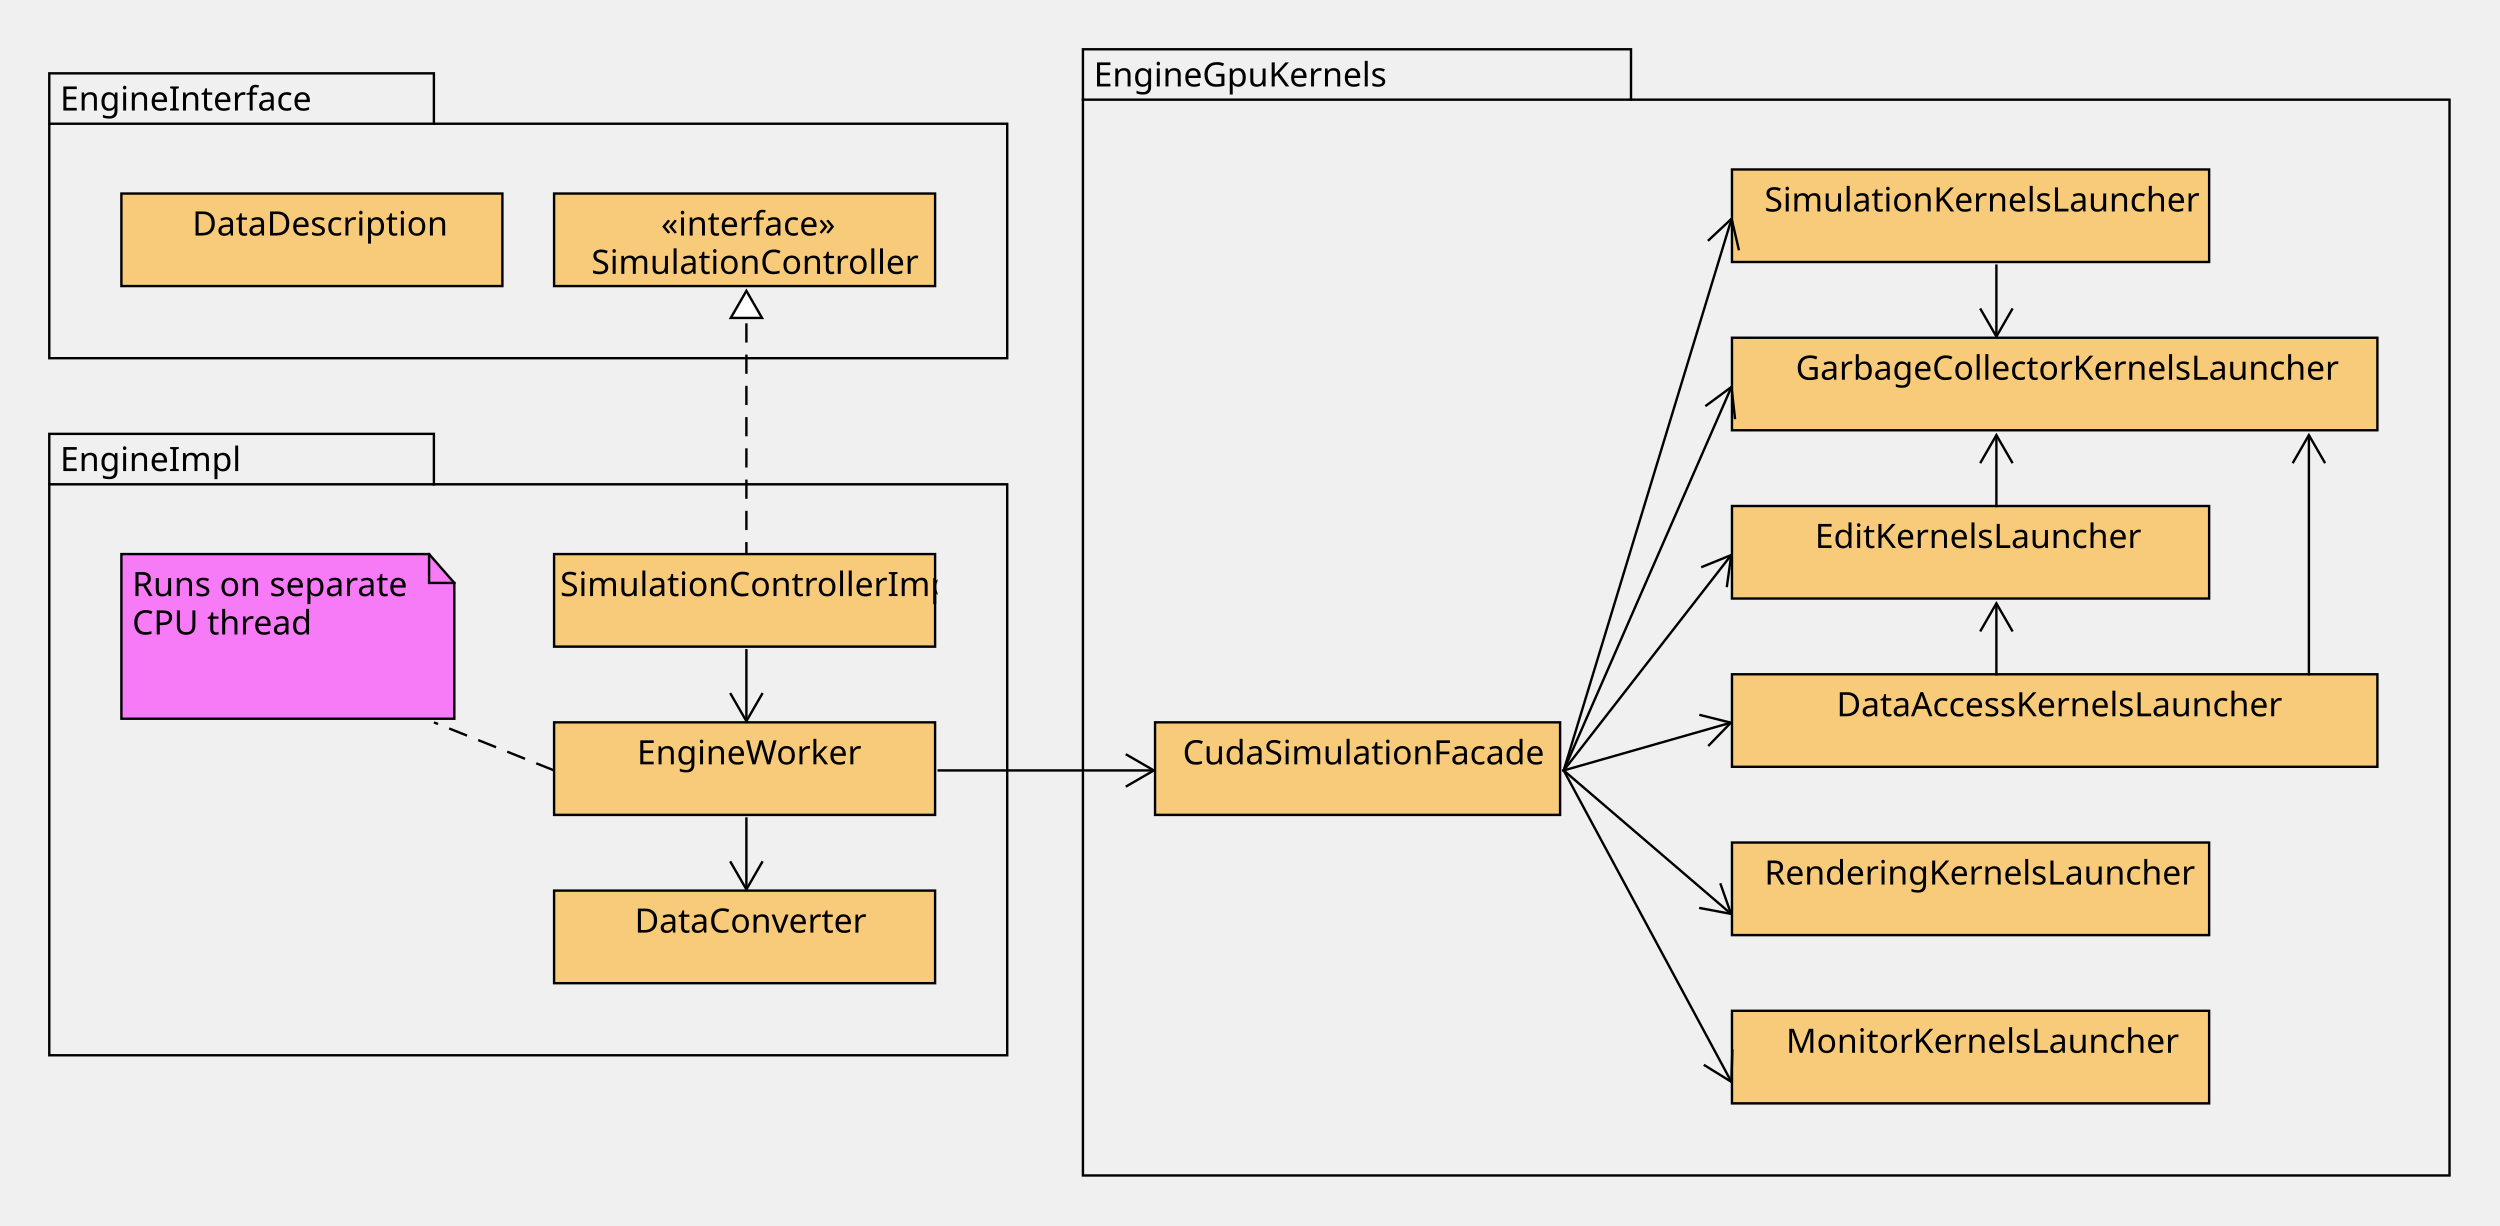
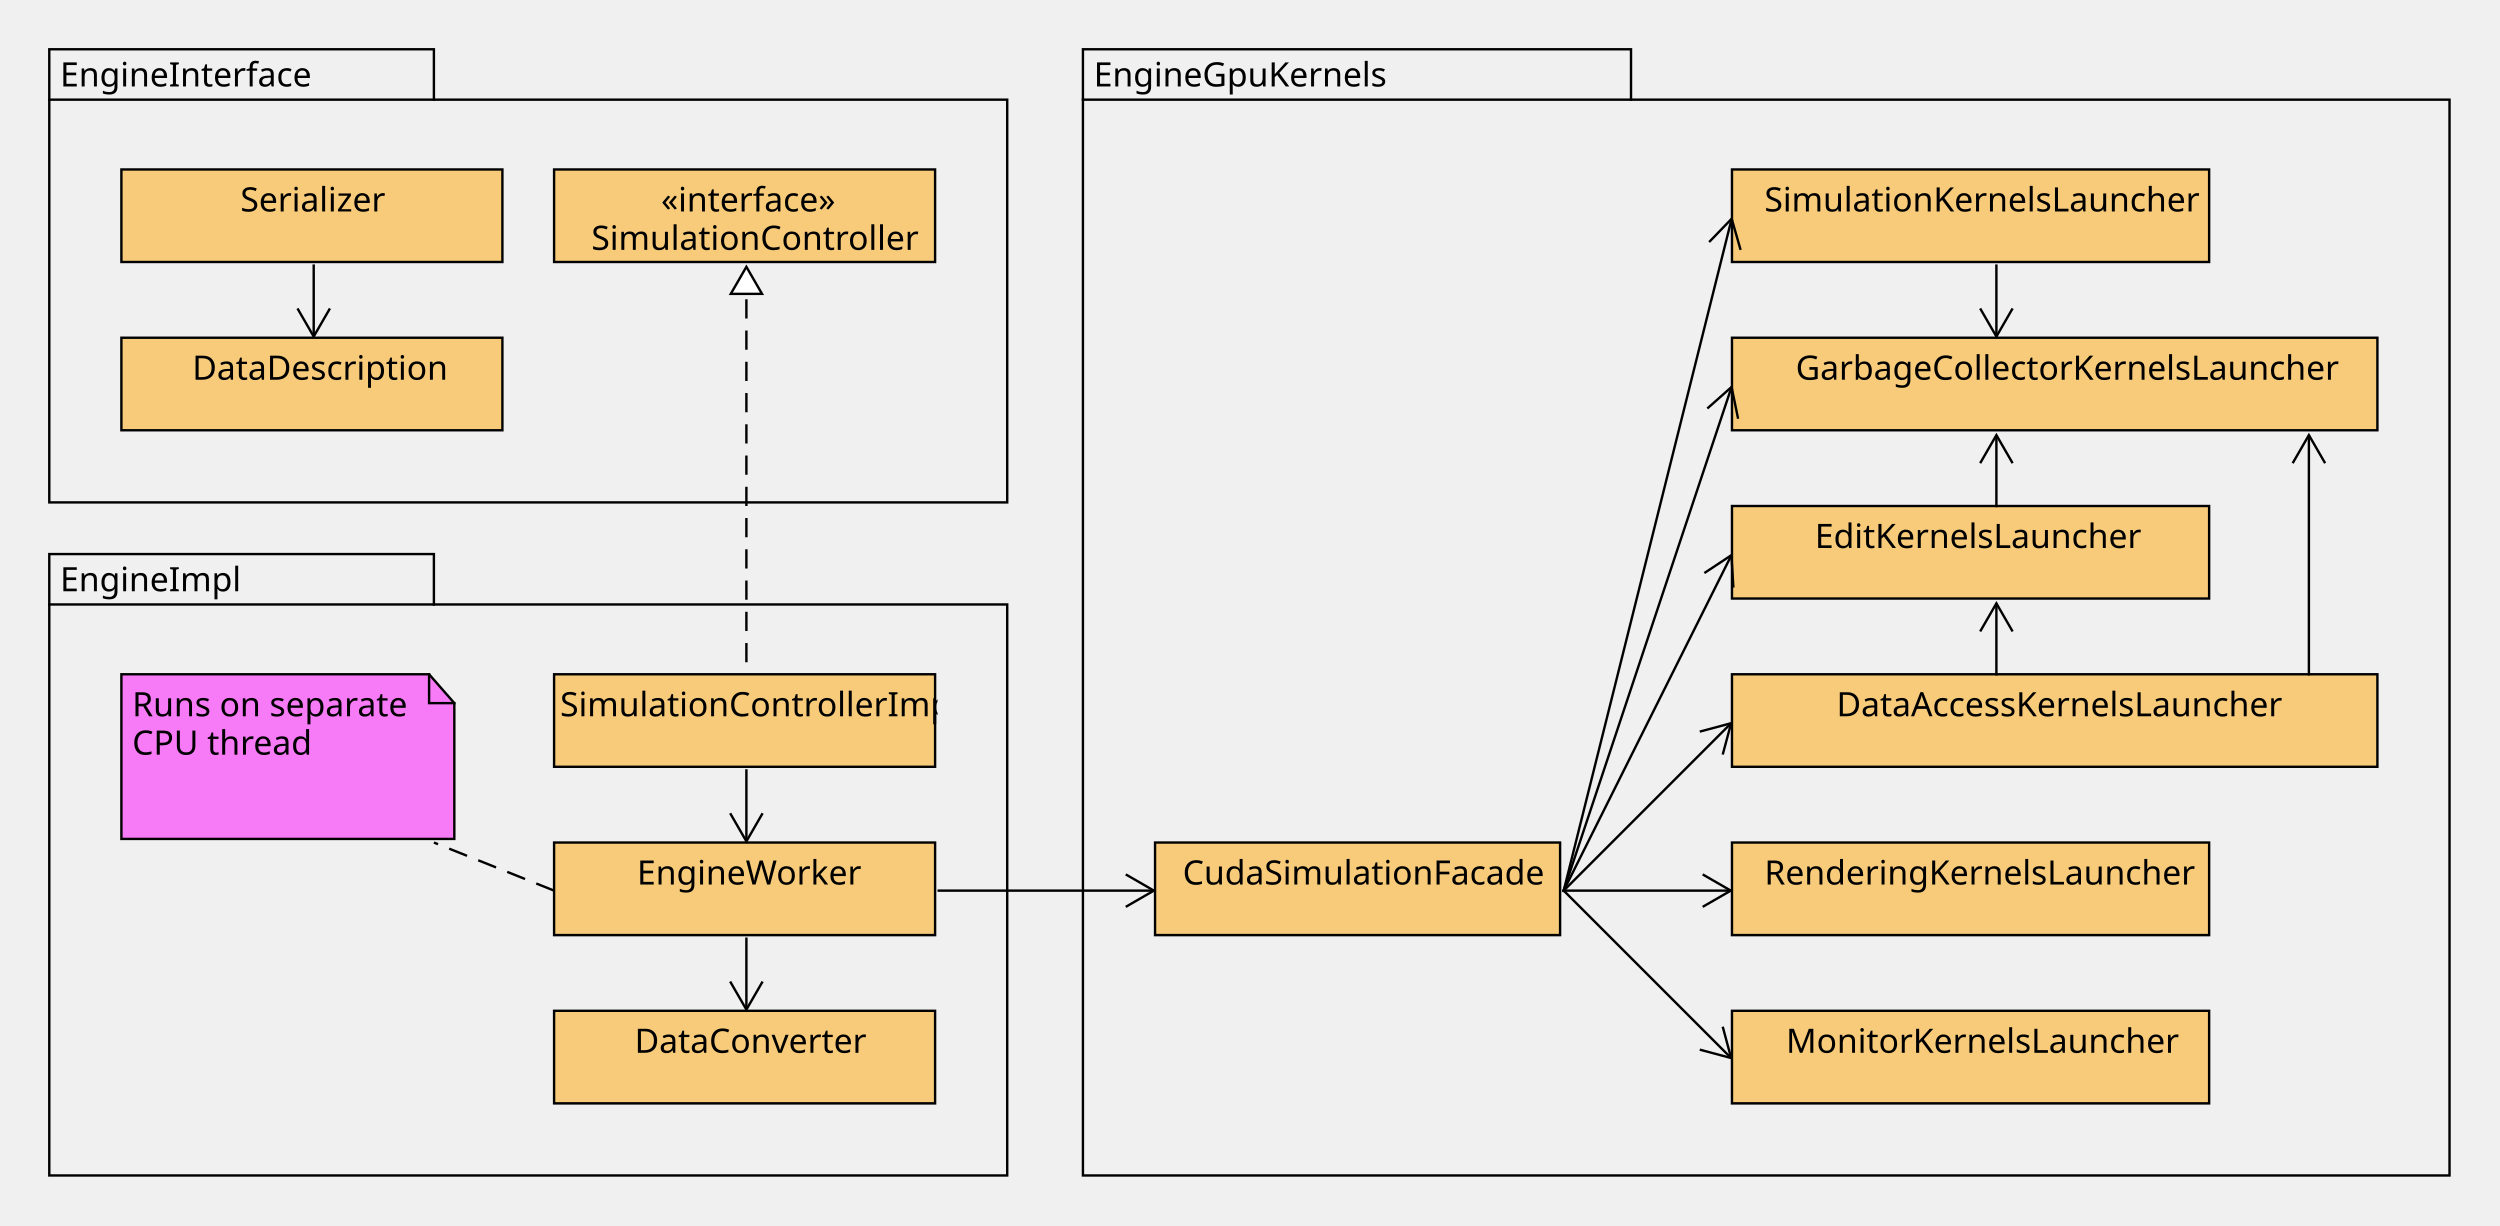
- <svg xmlns="http://www.w3.org/2000/svg" fill-opacity="1" color-rendering="auto" color-interpolation="auto" text-rendering="auto" stroke="black" stroke-linecap="square" width="1040" stroke-miterlimit="10" shape-rendering="auto" stroke-opacity="1" fill="black" stroke-dasharray="none" font-weight="normal" stroke-width="1" viewBox="320 100 1040 510" height="510" font-family="'Dialog'" font-style="normal" stroke-linejoin="miter" font-size="12px" stroke-dashoffset="0" image-rendering="auto">
+ <svg xmlns="http://www.w3.org/2000/svg" fill-opacity="1" color-rendering="auto" color-interpolation="auto" text-rendering="auto" stroke="black" stroke-linecap="square" width="1040" stroke-miterlimit="10" shape-rendering="auto" stroke-opacity="1" fill="black" stroke-dasharray="none" font-weight="normal" stroke-width="1" viewBox="330 320 1040 510" height="510" font-family="'Dialog'" font-style="normal" stroke-linejoin="miter" font-size="12px" stroke-dashoffset="0" image-rendering="auto">
  <defs id="genericDefs" />
  <g>
    <defs id="defs1">
      <clipPath clipPathUnits="userSpaceOnUse" id="clipPath1">
        <path d="M0 0 L2147483647 0 L2147483647 2147483647 L0 2147483647 L0 0 Z" />
      </clipPath>
      <clipPath clipPathUnits="userSpaceOnUse" id="clipPath2">
        <path d="M0 0 L0 40 L160 40 L160 0 Z" />
      </clipPath>
      <clipPath clipPathUnits="userSpaceOnUse" id="clipPath3">
        <path d="M0 0 L0 70 L140 70 L140 0 Z" />
      </clipPath>
      <clipPath clipPathUnits="userSpaceOnUse" id="clipPath4">
-         <path d="M0 0 L0 120 L400 120 L400 0 Z" />
+         <path d="M0 0 L0 190 L400 190 L400 0 Z" />
      </clipPath>
      <clipPath clipPathUnits="userSpaceOnUse" id="clipPath5">
        <path d="M0 0 L0 260 L400 260 L400 0 Z" />
      </clipPath>
      <clipPath clipPathUnits="userSpaceOnUse" id="clipPath6">
        <path d="M0 0 L0 470 L570 470 L570 0 Z" />
      </clipPath>
      <clipPath clipPathUnits="userSpaceOnUse" id="clipPath7">
        <path d="M0 0 L0 40 L270 40 L270 0 Z" />
      </clipPath>
      <clipPath clipPathUnits="userSpaceOnUse" id="clipPath8">
        <path d="M0 0 L0 40 L200 40 L200 0 Z" />
      </clipPath>
      <clipPath clipPathUnits="userSpaceOnUse" id="clipPath9">
        <path d="M0 0 L0 40 L170 40 L170 0 Z" />
      </clipPath>
      <clipPath clipPathUnits="userSpaceOnUse" id="clipPath10">
        <path d="M0 0 L0 60 L30 60 L30 0 Z" />
      </clipPath>
      <clipPath clipPathUnits="userSpaceOnUse" id="clipPath11">
        <path d="M0 0 L0 50 L80 50 L80 0 Z" />
      </clipPath>
      <clipPath clipPathUnits="userSpaceOnUse" id="clipPath12">
-         <path d="M0 0 L0 160 L100 160 L100 0 Z" />
+         <path d="M0 0 L0 100 L100 100 L100 0 Z" />
      </clipPath>
      <clipPath clipPathUnits="userSpaceOnUse" id="clipPath13">
-         <path d="M0 0 L0 90 L100 90 L100 0 Z" />
+         <path d="M0 0 L0 30 L100 30 L100 0 Z" />
      </clipPath>
      <clipPath clipPathUnits="userSpaceOnUse" id="clipPath14">
-         <path d="M0 0 L0 50 L100 50 L100 0 Z" />
+         <path d="M0 0 L0 170 L100 170 L100 0 Z" />
      </clipPath>
      <clipPath clipPathUnits="userSpaceOnUse" id="clipPath15">
-         <path d="M0 0 L0 120 L100 120 L100 0 Z" />
+         <path d="M0 0 L0 240 L100 240 L100 0 Z" />
      </clipPath>
      <clipPath clipPathUnits="userSpaceOnUse" id="clipPath16">
-         <path d="M0 0 L0 190 L100 190 L100 0 Z" />
+         <path d="M0 0 L0 310 L100 310 L100 0 Z" />
      </clipPath>
      <clipPath clipPathUnits="userSpaceOnUse" id="clipPath17">
-         <path d="M0 0 L0 260 L100 260 L100 0 Z" />
+         <path d="M0 0 L0 130 L30 130 L30 0 Z" />
      </clipPath>
      <clipPath clipPathUnits="userSpaceOnUse" id="clipPath18">
-         <path d="M0 0 L0 130 L30 130 L30 0 Z" />
+         <path d="M0 0 L0 30 L120 30 L120 0 Z" />
      </clipPath>
      <clipPath clipPathUnits="userSpaceOnUse" id="clipPath19">
-         <path d="M0 0 L0 30 L120 30 L120 0 Z" />
-       </clipPath>
-       <clipPath clipPathUnits="userSpaceOnUse" id="clipPath20">
-         <path d="M0 0 L0 140 L30 140 L30 0 Z" />
+         <path d="M0 0 L0 200 L30 200 L30 0 Z" />
      </clipPath>
    </defs>
-     <g fill="rgb(255,165,0)" fill-opacity="0.49" transform="translate(550,470)" stroke-opacity="0.49" stroke="rgb(255,165,0)">
-       <rect x="0.5" width="158.5" height="38.5" y="0.5" clip-path="url(#clipPath2)" stroke="none" />
-     </g>
-     <g transform="translate(550,470)">
+     <g fill="rgb(255,165,0)" fill-opacity="0.49" transform="translate(560,740)" stroke-opacity="0.49" stroke="rgb(255,165,0)">
+       <rect x="0.5" width="158.5" height="38.5" y="0.5" clip-path="url(#clipPath2)" stroke="none" />
+     </g>
+     <g transform="translate(560,740)">
      <rect fill="none" x="0.5" width="158.5" height="38.5" y="0.5" clip-path="url(#clipPath2)" />
      <text x="34" font-size="14px" y="17.969" clip-path="url(#clipPath2)" font-family="sans-serif" stroke="none" xml:space="preserve">DataConverter</text>
    </g>
-     <g fill="rgb(255,0,255)" fill-opacity="0.49" transform="translate(370,330)" stroke-opacity="0.49" stroke="rgb(255,0,255)">
+     <g fill="rgb(255,0,255)" fill-opacity="0.49" transform="translate(380,600)" stroke-opacity="0.49" stroke="rgb(255,0,255)">
      <path d="M0.5 0.5 L128.5 0.5 L139 12.5 L139 69 L0.5 69 Z" stroke="none" clip-path="url(#clipPath3)" />
    </g>
-     <g transform="translate(370,330)">
+     <g transform="translate(380,600)">
      <path fill="none" d="M0.5 0.5 L128.5 0.5 L139 12.5 L139 69 L0.5 69 Z" clip-path="url(#clipPath3)" />
      <path fill="none" d="M128.5 0.5 L128.5 12.5 L139 12.5" clip-path="url(#clipPath3)" />
      <text x="5" font-size="14px" y="17.969" clip-path="url(#clipPath3)" font-family="sans-serif" stroke="none" xml:space="preserve">Runs on separate</text>
      <text x="5" font-size="14px" y="33.938" clip-path="url(#clipPath3)" font-family="sans-serif" stroke="none" xml:space="preserve">CPU thread</text>
    </g>
-     <g fill="rgb(255,255,255)" fill-opacity="0" transform="translate(340,130)" stroke-opacity="0" stroke="rgb(255,255,255)">
-       <path d="M0.5 0.5 L160.5 0.5 L160.5 21.469 L399 21.469 L399 119 L0.5 119 Z" stroke="none" clip-path="url(#clipPath4)" />
-     </g>
-     <g transform="translate(340,130)">
-       <path fill="none" d="M0.5 0.5 L160.5 0.5 L160.5 21.469 L399 21.469 L399 119 L0.5 119 Z" clip-path="url(#clipPath4)" />
+     <g fill="rgb(255,255,255)" fill-opacity="0" transform="translate(350,340)" stroke-opacity="0" stroke="rgb(255,255,255)">
+       <path d="M0.5 0.5 L160.5 0.5 L160.5 21.469 L399 21.469 L399 189 L0.5 189 Z" stroke="none" clip-path="url(#clipPath4)" />
+     </g>
+     <g transform="translate(350,340)">
+       <path fill="none" d="M0.5 0.5 L160.5 0.5 L160.5 21.469 L399 21.469 L399 189 L0.5 189 Z" clip-path="url(#clipPath4)" />
      <path fill="none" d="M0.5 21.469 L160.5 21.469" clip-path="url(#clipPath4)" />
      <text x="5" font-size="14px" y="15.969" clip-path="url(#clipPath4)" font-family="sans-serif" stroke="none" xml:space="preserve">EngineInterface</text>
    </g>
-     <g fill="rgb(255,255,255)" fill-opacity="0" transform="translate(340,280)" stroke-opacity="0" stroke="rgb(255,255,255)">
+     <g fill="rgb(255,255,255)" fill-opacity="0" transform="translate(350,550)" stroke-opacity="0" stroke="rgb(255,255,255)">
      <path d="M0.5 0.5 L160.5 0.5 L160.5 21.469 L399 21.469 L399 259 L0.5 259 Z" stroke="none" clip-path="url(#clipPath5)" />
    </g>
-     <g transform="translate(340,280)">
+     <g transform="translate(350,550)">
      <path fill="none" d="M0.5 0.5 L160.5 0.5 L160.5 21.469 L399 21.469 L399 259 L0.5 259 Z" clip-path="url(#clipPath5)" />
      <path fill="none" d="M0.5 21.469 L160.5 21.469" clip-path="url(#clipPath5)" />
      <text x="5" font-size="14px" y="15.969" clip-path="url(#clipPath5)" font-family="sans-serif" stroke="none" xml:space="preserve">EngineImpl</text>
    </g>
-     <g fill="rgb(255,255,255)" fill-opacity="0" transform="translate(770,120)" stroke-opacity="0" stroke="rgb(255,255,255)">
+     <g fill="rgb(255,255,255)" fill-opacity="0" transform="translate(780,340)" stroke-opacity="0" stroke="rgb(255,255,255)">
      <path d="M0.5 0.5 L228.5 0.5 L228.5 21.469 L569 21.469 L569 469 L0.5 469 Z" stroke="none" clip-path="url(#clipPath6)" />
    </g>
-     <g transform="translate(770,120)">
+     <g transform="translate(780,340)">
      <path fill="none" d="M0.5 0.5 L228.5 0.5 L228.5 21.469 L569 21.469 L569 469 L0.5 469 Z" clip-path="url(#clipPath6)" />
      <path fill="none" d="M0.5 21.469 L228.5 21.469" clip-path="url(#clipPath6)" />
      <text x="5" font-size="14px" y="15.969" clip-path="url(#clipPath6)" font-family="sans-serif" stroke="none" xml:space="preserve">EngineGpuKernels</text>
    </g>
-     <g fill="rgb(255,165,0)" fill-opacity="0.49" transform="translate(1040,240)" stroke-opacity="0.49" stroke="rgb(255,165,0)">
+     <g fill="rgb(255,165,0)" fill-opacity="0.49" transform="translate(1050,460)" stroke-opacity="0.49" stroke="rgb(255,165,0)">
      <rect x="0.5" width="268.5" height="38.5" y="0.5" clip-path="url(#clipPath7)" stroke="none" />
    </g>
-     <g transform="translate(1040,240)">
+     <g transform="translate(1050,460)">
      <rect fill="none" x="0.5" width="268.5" height="38.5" y="0.5" clip-path="url(#clipPath7)" />
      <text x="27" font-size="14px" y="17.969" clip-path="url(#clipPath7)" font-family="sans-serif" stroke="none" xml:space="preserve">GarbageCollectorKernelsLauncher</text>
    </g>
-     <g fill="rgb(255,165,0)" fill-opacity="0.49" transform="translate(1040,520)" stroke-opacity="0.49" stroke="rgb(255,165,0)">
-       <rect x="0.5" width="198.5" height="38.5" y="0.5" clip-path="url(#clipPath8)" stroke="none" />
-     </g>
-     <g transform="translate(1040,520)">
+     <g fill="rgb(255,165,0)" fill-opacity="0.49" transform="translate(1050,740)" stroke-opacity="0.49" stroke="rgb(255,165,0)">
+       <rect x="0.5" width="198.5" height="38.5" y="0.5" clip-path="url(#clipPath8)" stroke="none" />
+     </g>
+     <g transform="translate(1050,740)">
      <rect fill="none" x="0.5" width="198.5" height="38.5" y="0.5" clip-path="url(#clipPath8)" />
      <text x="23" font-size="14px" y="17.969" clip-path="url(#clipPath8)" font-family="sans-serif" stroke="none" xml:space="preserve">MonitorKernelsLauncher</text>
    </g>
-     <g fill="rgb(255,165,0)" fill-opacity="0.49" transform="translate(1040,380)" stroke-opacity="0.49" stroke="rgb(255,165,0)">
+     <g fill="rgb(255,165,0)" fill-opacity="0.49" transform="translate(1050,600)" stroke-opacity="0.49" stroke="rgb(255,165,0)">
      <rect x="0.5" width="268.5" height="38.5" y="0.5" clip-path="url(#clipPath7)" stroke="none" />
    </g>
-     <g transform="translate(1040,380)">
+     <g transform="translate(1050,600)">
      <rect fill="none" x="0.5" width="268.5" height="38.5" y="0.5" clip-path="url(#clipPath7)" />
      <text x="44" font-size="14px" y="17.969" clip-path="url(#clipPath7)" font-family="sans-serif" stroke="none" xml:space="preserve">DataAccessKernelsLauncher</text>
    </g>
-     <g fill="rgb(255,165,0)" fill-opacity="0.49" transform="translate(1040,310)" stroke-opacity="0.49" stroke="rgb(255,165,0)">
-       <rect x="0.5" width="198.5" height="38.5" y="0.5" clip-path="url(#clipPath8)" stroke="none" />
-     </g>
-     <g transform="translate(1040,310)">
+     <g fill="rgb(255,165,0)" fill-opacity="0.49" transform="translate(1050,530)" stroke-opacity="0.49" stroke="rgb(255,165,0)">
+       <rect x="0.5" width="198.5" height="38.5" y="0.5" clip-path="url(#clipPath8)" stroke="none" />
+     </g>
+     <g transform="translate(1050,530)">
      <rect fill="none" x="0.5" width="198.5" height="38.5" y="0.5" clip-path="url(#clipPath8)" />
      <text x="35" font-size="14px" y="17.969" clip-path="url(#clipPath8)" font-family="sans-serif" stroke="none" xml:space="preserve">EditKernelsLauncher</text>
    </g>
-     <g fill="rgb(255,165,0)" fill-opacity="0.49" transform="translate(1040,450)" stroke-opacity="0.49" stroke="rgb(255,165,0)">
-       <rect x="0.5" width="198.5" height="38.5" y="0.5" clip-path="url(#clipPath8)" stroke="none" />
-     </g>
-     <g transform="translate(1040,450)">
+     <g fill="rgb(255,165,0)" fill-opacity="0.49" transform="translate(1050,670)" stroke-opacity="0.49" stroke="rgb(255,165,0)">
+       <rect x="0.5" width="198.5" height="38.5" y="0.5" clip-path="url(#clipPath8)" stroke="none" />
+     </g>
+     <g transform="translate(1050,670)">
      <rect fill="none" x="0.5" width="198.5" height="38.5" y="0.5" clip-path="url(#clipPath8)" />
      <text x="14" font-size="14px" y="17.969" clip-path="url(#clipPath8)" font-family="sans-serif" stroke="none" xml:space="preserve">RenderingKernelsLauncher</text>
    </g>
-     <g fill="rgb(255,165,0)" fill-opacity="0.49" transform="translate(1040,170)" stroke-opacity="0.49" stroke="rgb(255,165,0)">
-       <rect x="0.5" width="198.5" height="38.5" y="0.5" clip-path="url(#clipPath8)" stroke="none" />
-     </g>
-     <g transform="translate(1040,170)">
+     <g fill="rgb(255,165,0)" fill-opacity="0.49" transform="translate(1050,390)" stroke-opacity="0.49" stroke="rgb(255,165,0)">
+       <rect x="0.5" width="198.5" height="38.5" y="0.5" clip-path="url(#clipPath8)" stroke="none" />
+     </g>
+     <g transform="translate(1050,390)">
      <rect fill="none" x="0.5" width="198.5" height="38.5" y="0.5" clip-path="url(#clipPath8)" />
      <text x="14" font-size="14px" y="17.969" clip-path="url(#clipPath8)" font-family="sans-serif" stroke="none" xml:space="preserve">SimulationKernelsLauncher</text>
    </g>
-     <g fill="rgb(255,165,0)" fill-opacity="0.49" transform="translate(800,400)" stroke-opacity="0.49" stroke="rgb(255,165,0)">
+     <g fill="rgb(255,165,0)" fill-opacity="0.49" transform="translate(810,670)" stroke-opacity="0.49" stroke="rgb(255,165,0)">
      <rect x="0.5" width="168.5" height="38.5" y="0.5" clip-path="url(#clipPath9)" stroke="none" />
    </g>
-     <g transform="translate(800,400)">
+     <g transform="translate(810,670)">
      <rect fill="none" x="0.5" width="168.5" height="38.5" y="0.5" clip-path="url(#clipPath9)" />
      <text x="12" font-size="14px" y="17.969" clip-path="url(#clipPath9)" font-family="sans-serif" stroke="none" xml:space="preserve">CudaSimulationFacade</text>
    </g>
-     <g fill="rgb(255,165,0)" fill-opacity="0.49" transform="translate(550,400)" stroke-opacity="0.49" stroke="rgb(255,165,0)">
-       <rect x="0.5" width="158.5" height="38.5" y="0.5" clip-path="url(#clipPath2)" stroke="none" />
-     </g>
-     <g transform="translate(550,400)">
+     <g fill="rgb(255,165,0)" fill-opacity="0.49" transform="translate(560,670)" stroke-opacity="0.49" stroke="rgb(255,165,0)">
+       <rect x="0.5" width="158.5" height="38.5" y="0.5" clip-path="url(#clipPath2)" stroke="none" />
+     </g>
+     <g transform="translate(560,670)">
      <rect fill="none" x="0.5" width="158.5" height="38.5" y="0.5" clip-path="url(#clipPath2)" />
      <text x="35" font-size="14px" y="17.969" clip-path="url(#clipPath2)" font-family="sans-serif" stroke="none" xml:space="preserve">EngineWorker</text>
    </g>
-     <g fill="rgb(255,165,0)" fill-opacity="0.49" transform="translate(550,330)" stroke-opacity="0.49" stroke="rgb(255,165,0)">
-       <rect x="0.5" width="158.5" height="38.5" y="0.5" clip-path="url(#clipPath2)" stroke="none" />
-     </g>
-     <g transform="translate(550,330)">
+     <g fill="rgb(255,165,0)" fill-opacity="0.49" transform="translate(560,600)" stroke-opacity="0.49" stroke="rgb(255,165,0)">
+       <rect x="0.5" width="158.5" height="38.5" y="0.5" clip-path="url(#clipPath2)" stroke="none" />
+     </g>
+     <g transform="translate(560,600)">
      <rect fill="none" x="0.5" width="158.5" height="38.5" y="0.5" clip-path="url(#clipPath2)" />
      <text x="3" font-size="14px" y="17.969" clip-path="url(#clipPath2)" font-family="sans-serif" stroke="none" xml:space="preserve">SimulationControllerImpl</text>
    </g>
-     <g fill="rgb(255,165,0)" fill-opacity="0.49" transform="translate(550,180)" stroke-opacity="0.49" stroke="rgb(255,165,0)">
-       <rect x="0.5" width="158.5" height="38.5" y="0.5" clip-path="url(#clipPath2)" stroke="none" />
-     </g>
-     <g transform="translate(550,180)">
+     <g fill="rgb(255,165,0)" fill-opacity="0.49" transform="translate(560,390)" stroke-opacity="0.49" stroke="rgb(255,165,0)">
+       <rect x="0.5" width="158.5" height="38.5" y="0.5" clip-path="url(#clipPath2)" stroke="none" />
+     </g>
+     <g transform="translate(560,390)">
      <rect fill="none" x="0.5" width="158.5" height="38.5" y="0.5" clip-path="url(#clipPath2)" />
      <text x="45" font-size="14px" y="17.969" clip-path="url(#clipPath2)" font-family="sans-serif" stroke="none" xml:space="preserve">«interface»</text>
      <text x="16" font-size="14px" y="33.938" clip-path="url(#clipPath2)" font-family="sans-serif" stroke="none" xml:space="preserve">SimulationController</text>
    </g>
-     <g transform="translate(620,430)">
-       <path fill="none" d="M10.5 39.5 L10.5 10.5" clip-path="url(#clipPath10)" />
-       <path fill="none" d="M17 28.742 L10.5 40 L4 28.742" clip-path="url(#clipPath10)" />
-     </g>
-     <g stroke-dasharray="8,5" stroke-miterlimit="5" transform="translate(490,390)" stroke-linecap="butt">
+     <g transform="translate(450,420)">
+       <path fill="none" d="M10.5 39.5 L10.5 10.5" clip-path="url(#clipPath10)" />
+       <path fill="none" d="M17 28.742 L10.5 40 L4 28.742" clip-path="url(#clipPath10)" />
+     </g>
+     <g fill="rgb(255,165,0)" fill-opacity="0.49" transform="translate(380,460)" stroke-opacity="0.49" stroke="rgb(255,165,0)">
+       <rect x="0.5" width="158.5" height="38.5" y="0.5" clip-path="url(#clipPath2)" stroke="none" />
+     </g>
+     <g transform="translate(380,460)">
+       <rect fill="none" x="0.5" width="158.5" height="38.5" y="0.5" clip-path="url(#clipPath2)" />
+       <text x="30" font-size="14px" y="17.969" clip-path="url(#clipPath2)" font-family="sans-serif" stroke="none" xml:space="preserve">DataDescription</text>
+     </g>
+     <g transform="translate(630,700)">
+       <path fill="none" d="M10.5 39.5 L10.5 10.5" clip-path="url(#clipPath10)" />
+       <path fill="none" d="M17 28.742 L10.5 40 L4 28.742" clip-path="url(#clipPath10)" />
+     </g>
+     <g stroke-dasharray="8,5" stroke-miterlimit="5" transform="translate(500,660)" stroke-linecap="butt">
      <path fill="none" d="M60.5 30.5 L10.5 10.5" clip-path="url(#clipPath11)" />
    </g>
-     <g fill="rgb(255,165,0)" fill-opacity="0.49" transform="translate(370,180)" stroke-opacity="0.49" stroke="rgb(255,165,0)">
-       <rect x="0.5" width="158.5" height="38.5" y="0.5" clip-path="url(#clipPath2)" stroke="none" />
-     </g>
-     <g transform="translate(370,180)">
-       <rect fill="none" x="0.5" width="158.5" height="38.5" y="0.5" clip-path="url(#clipPath2)" />
-       <text x="30" font-size="14px" y="17.969" clip-path="url(#clipPath2)" font-family="sans-serif" stroke="none" xml:space="preserve">DataDescription</text>
-     </g>
-     <g transform="translate(960,410)">
-       <path fill="none" d="M80.026 139.619 L10.5 10.5" clip-path="url(#clipPath12)" />
-       <path fill="none" d="M80.648 127.066 L80.263 140.06 L69.202 133.229" clip-path="url(#clipPath12)" />
-     </g>
-     <g transform="translate(960,410)">
-       <path fill="none" d="M79.741 69.849 L10.5 10.5" clip-path="url(#clipPath13)" />
-       <path fill="none" d="M75.803 57.913 L80.12 70.175 L67.342 67.783" clip-path="url(#clipPath13)" />
-     </g>
-     <g transform="translate(960,390)">
-       <path fill="none" d="M79.538 10.775 L10.5 30.5" clip-path="url(#clipPath14)" />
-       <path fill="none" d="M67.408 7.48 L80.019 10.637 L70.98 19.98" clip-path="url(#clipPath14)" />
-     </g>
-     <g transform="translate(960,320)">
-       <path fill="none" d="M79.886 11.289 L10.5 100.5" clip-path="url(#clipPath15)" />
-       <path fill="none" d="M68.15 15.791 L80.193 10.895 L78.412 23.772" clip-path="url(#clipPath15)" />
-     </g>
-     <g transform="translate(960,250)">
-       <path fill="none" d="M80.099 11.416 L10.5 170.5" clip-path="url(#clipPath16)" />
-       <path fill="none" d="M69.832 18.667 L80.3 10.958 L81.742 23.878" clip-path="url(#clipPath16)" />
-     </g>
-     <g transform="translate(960,180)">
-       <path fill="none" d="M80.209 11.457 L10.5 240.5" clip-path="url(#clipPath17)" />
-       <path fill="none" d="M70.858 19.856 L80.354 10.978 L83.295 23.641" clip-path="url(#clipPath17)" />
-     </g>
-     <g transform="translate(1270,270)">
-       <path fill="none" d="M10.5 11.5 L10.5 110.5" clip-path="url(#clipPath18)" />
-       <path fill="none" d="M4 22.258 L10.5 11 L17 22.258" clip-path="url(#clipPath18)" />
-     </g>
-     <g transform="translate(1140,340)">
+     <g fill="rgb(255,165,0)" fill-opacity="0.49" transform="translate(380,390)" stroke-opacity="0.49" stroke="rgb(255,165,0)">
+       <rect x="0.5" width="158.5" height="38.5" y="0.5" clip-path="url(#clipPath2)" stroke="none" />
+     </g>
+     <g transform="translate(380,390)">
+       <rect fill="none" x="0.5" width="158.5" height="38.5" y="0.5" clip-path="url(#clipPath2)" />
+       <text x="50" font-size="14px" y="17.969" clip-path="url(#clipPath2)" font-family="sans-serif" stroke="none" xml:space="preserve">Serializer</text>
+     </g>
+     <g transform="translate(970,680)">
+       <path fill="none" d="M79.793 79.793 L10.5 10.5" clip-path="url(#clipPath12)" />
+       <path fill="none" d="M76.782 67.589 L80.146 80.146 L67.589 76.782" clip-path="url(#clipPath12)" />
+     </g>
+     <g transform="translate(970,680)">
+       <path fill="none" d="M79.5 10.5 L10.5 10.5" clip-path="url(#clipPath13)" />
+       <path fill="none" d="M68.742 4 L80 10.5 L68.742 17" clip-path="url(#clipPath13)" />
+     </g>
+     <g transform="translate(970,610)">
+       <path fill="none" d="M79.793 11.207 L10.5 80.5" clip-path="url(#clipPath12)" />
+       <path fill="none" d="M67.589 14.218 L80.146 10.854 L76.782 23.411" clip-path="url(#clipPath12)" />
+     </g>
+     <g transform="translate(970,540)">
+       <path fill="none" d="M80.053 11.394 L10.5 150.5" clip-path="url(#clipPath14)" />
+       <path fill="none" d="M69.428 18.11 L80.276 10.947 L81.055 23.924" clip-path="url(#clipPath14)" />
+     </g>
+     <g transform="translate(970,470)">
+       <path fill="none" d="M80.184 11.449 L10.5 220.5" clip-path="url(#clipPath15)" />
+       <path fill="none" d="M70.615 19.599 L80.342 10.974 L82.948 23.71" clip-path="url(#clipPath15)" />
+     </g>
+     <g transform="translate(970,400)">
+       <path fill="none" d="M80.257 11.47 L10.5 290.5" clip-path="url(#clipPath16)" />
+       <path fill="none" d="M71.342 20.331 L80.379 10.985 L83.954 23.484" clip-path="url(#clipPath16)" />
+     </g>
+     <g transform="translate(1280,490)">
+       <path fill="none" d="M10.5 11.5 L10.5 110.5" clip-path="url(#clipPath17)" />
+       <path fill="none" d="M4 22.258 L10.5 11 L17 22.258" clip-path="url(#clipPath17)" />
+     </g>
+     <g transform="translate(1150,560)">
      <path fill="none" d="M10.5 11.5 L10.5 40.5" clip-path="url(#clipPath10)" />
      <path fill="none" d="M4 22.258 L10.5 11 L17 22.258" clip-path="url(#clipPath10)" />
    </g>
-     <g transform="translate(1140,270)">
+     <g transform="translate(1150,490)">
      <path fill="none" d="M10.5 11.5 L10.5 40.5" clip-path="url(#clipPath10)" />
      <path fill="none" d="M4 22.258 L10.5 11 L17 22.258" clip-path="url(#clipPath10)" />
    </g>
-     <g transform="translate(1140,200)">
-       <path fill="none" d="M10.5 39.5 L10.5 10.5" clip-path="url(#clipPath10)" />
-       <path fill="none" d="M17 28.742 L10.5 40 L4 28.742" clip-path="url(#clipPath10)" />
-     </g>
-     <g transform="translate(700,410)">
-       <path fill="none" d="M99.5 10.5 L10.5 10.5" clip-path="url(#clipPath19)" />
-       <path fill="none" d="M88.742 4 L100 10.5 L88.742 17" clip-path="url(#clipPath19)" />
-     </g>
-     <g transform="translate(620,360)">
-       <path fill="none" d="M10.5 39.5 L10.5 10.5" clip-path="url(#clipPath10)" />
-       <path fill="none" d="M17 28.742 L10.5 40 L4 28.742" clip-path="url(#clipPath10)" />
-     </g>
-     <g stroke-dasharray="8,5" stroke-miterlimit="5" transform="translate(620,210)" stroke-linecap="butt">
-       <path fill="none" d="M10.5 11.5 L10.5 120.5" clip-path="url(#clipPath20)" />
-       <path fill="white" d="M4 22.258 L10.5 11 L17 22.258 Z" clip-path="url(#clipPath20)" stroke="none" />
-       <path fill="none" stroke-miterlimit="10" stroke-dasharray="none" d="M4 22.258 L10.5 11 L17 22.258 Z" clip-path="url(#clipPath20)" stroke-linecap="square" />
+     <g transform="translate(1150,420)">
+       <path fill="none" d="M10.5 39.5 L10.5 10.5" clip-path="url(#clipPath10)" />
+       <path fill="none" d="M17 28.742 L10.5 40 L4 28.742" clip-path="url(#clipPath10)" />
+     </g>
+     <g transform="translate(710,680)">
+       <path fill="none" d="M99.5 10.5 L10.5 10.5" clip-path="url(#clipPath18)" />
+       <path fill="none" d="M88.742 4 L100 10.5 L88.742 17" clip-path="url(#clipPath18)" />
+     </g>
+     <g transform="translate(630,630)">
+       <path fill="none" d="M10.5 39.5 L10.5 10.5" clip-path="url(#clipPath10)" />
+       <path fill="none" d="M17 28.742 L10.5 40 L4 28.742" clip-path="url(#clipPath10)" />
+     </g>
+     <g stroke-dasharray="8,5" stroke-miterlimit="5" transform="translate(630,420)" stroke-linecap="butt">
+       <path fill="none" d="M10.5 11.5 L10.5 180.5" clip-path="url(#clipPath19)" />
+       <path fill="white" d="M4 22.258 L10.5 11 L17 22.258 Z" clip-path="url(#clipPath19)" stroke="none" />
+       <path fill="none" stroke-miterlimit="10" stroke-dasharray="none" d="M4 22.258 L10.5 11 L17 22.258 Z" clip-path="url(#clipPath19)" stroke-linecap="square" />
    </g>
  </g>
</svg>
